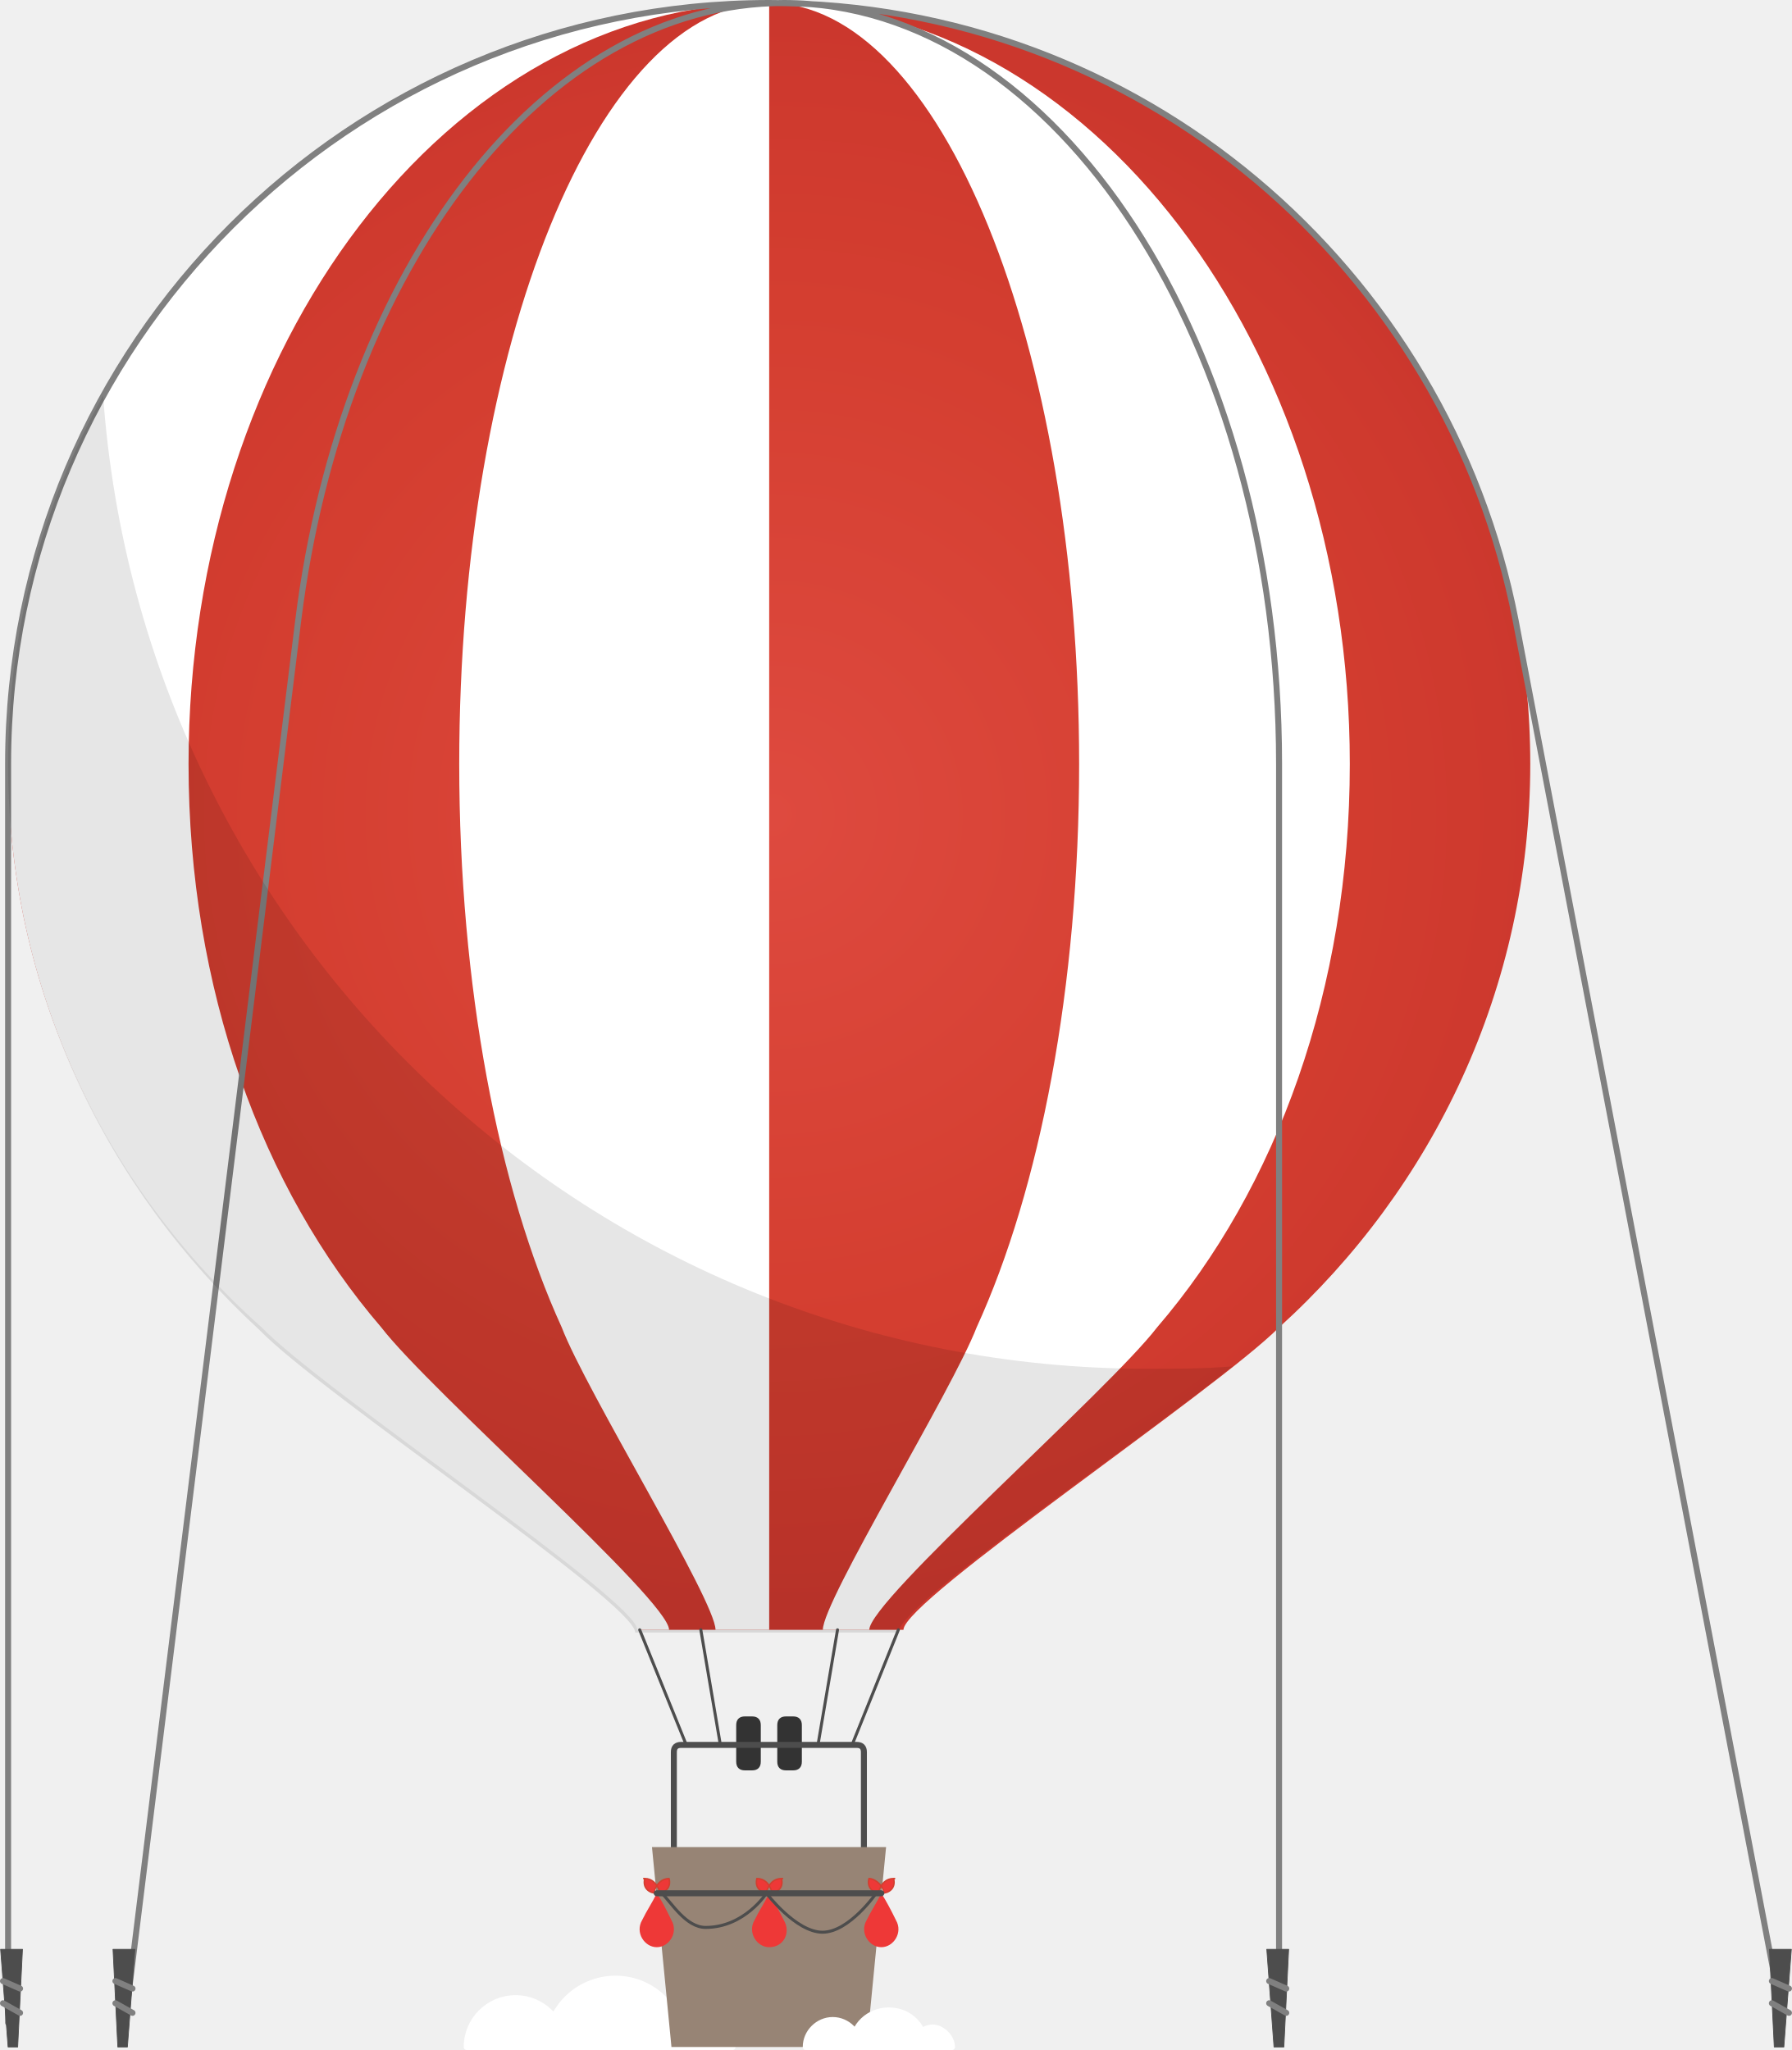
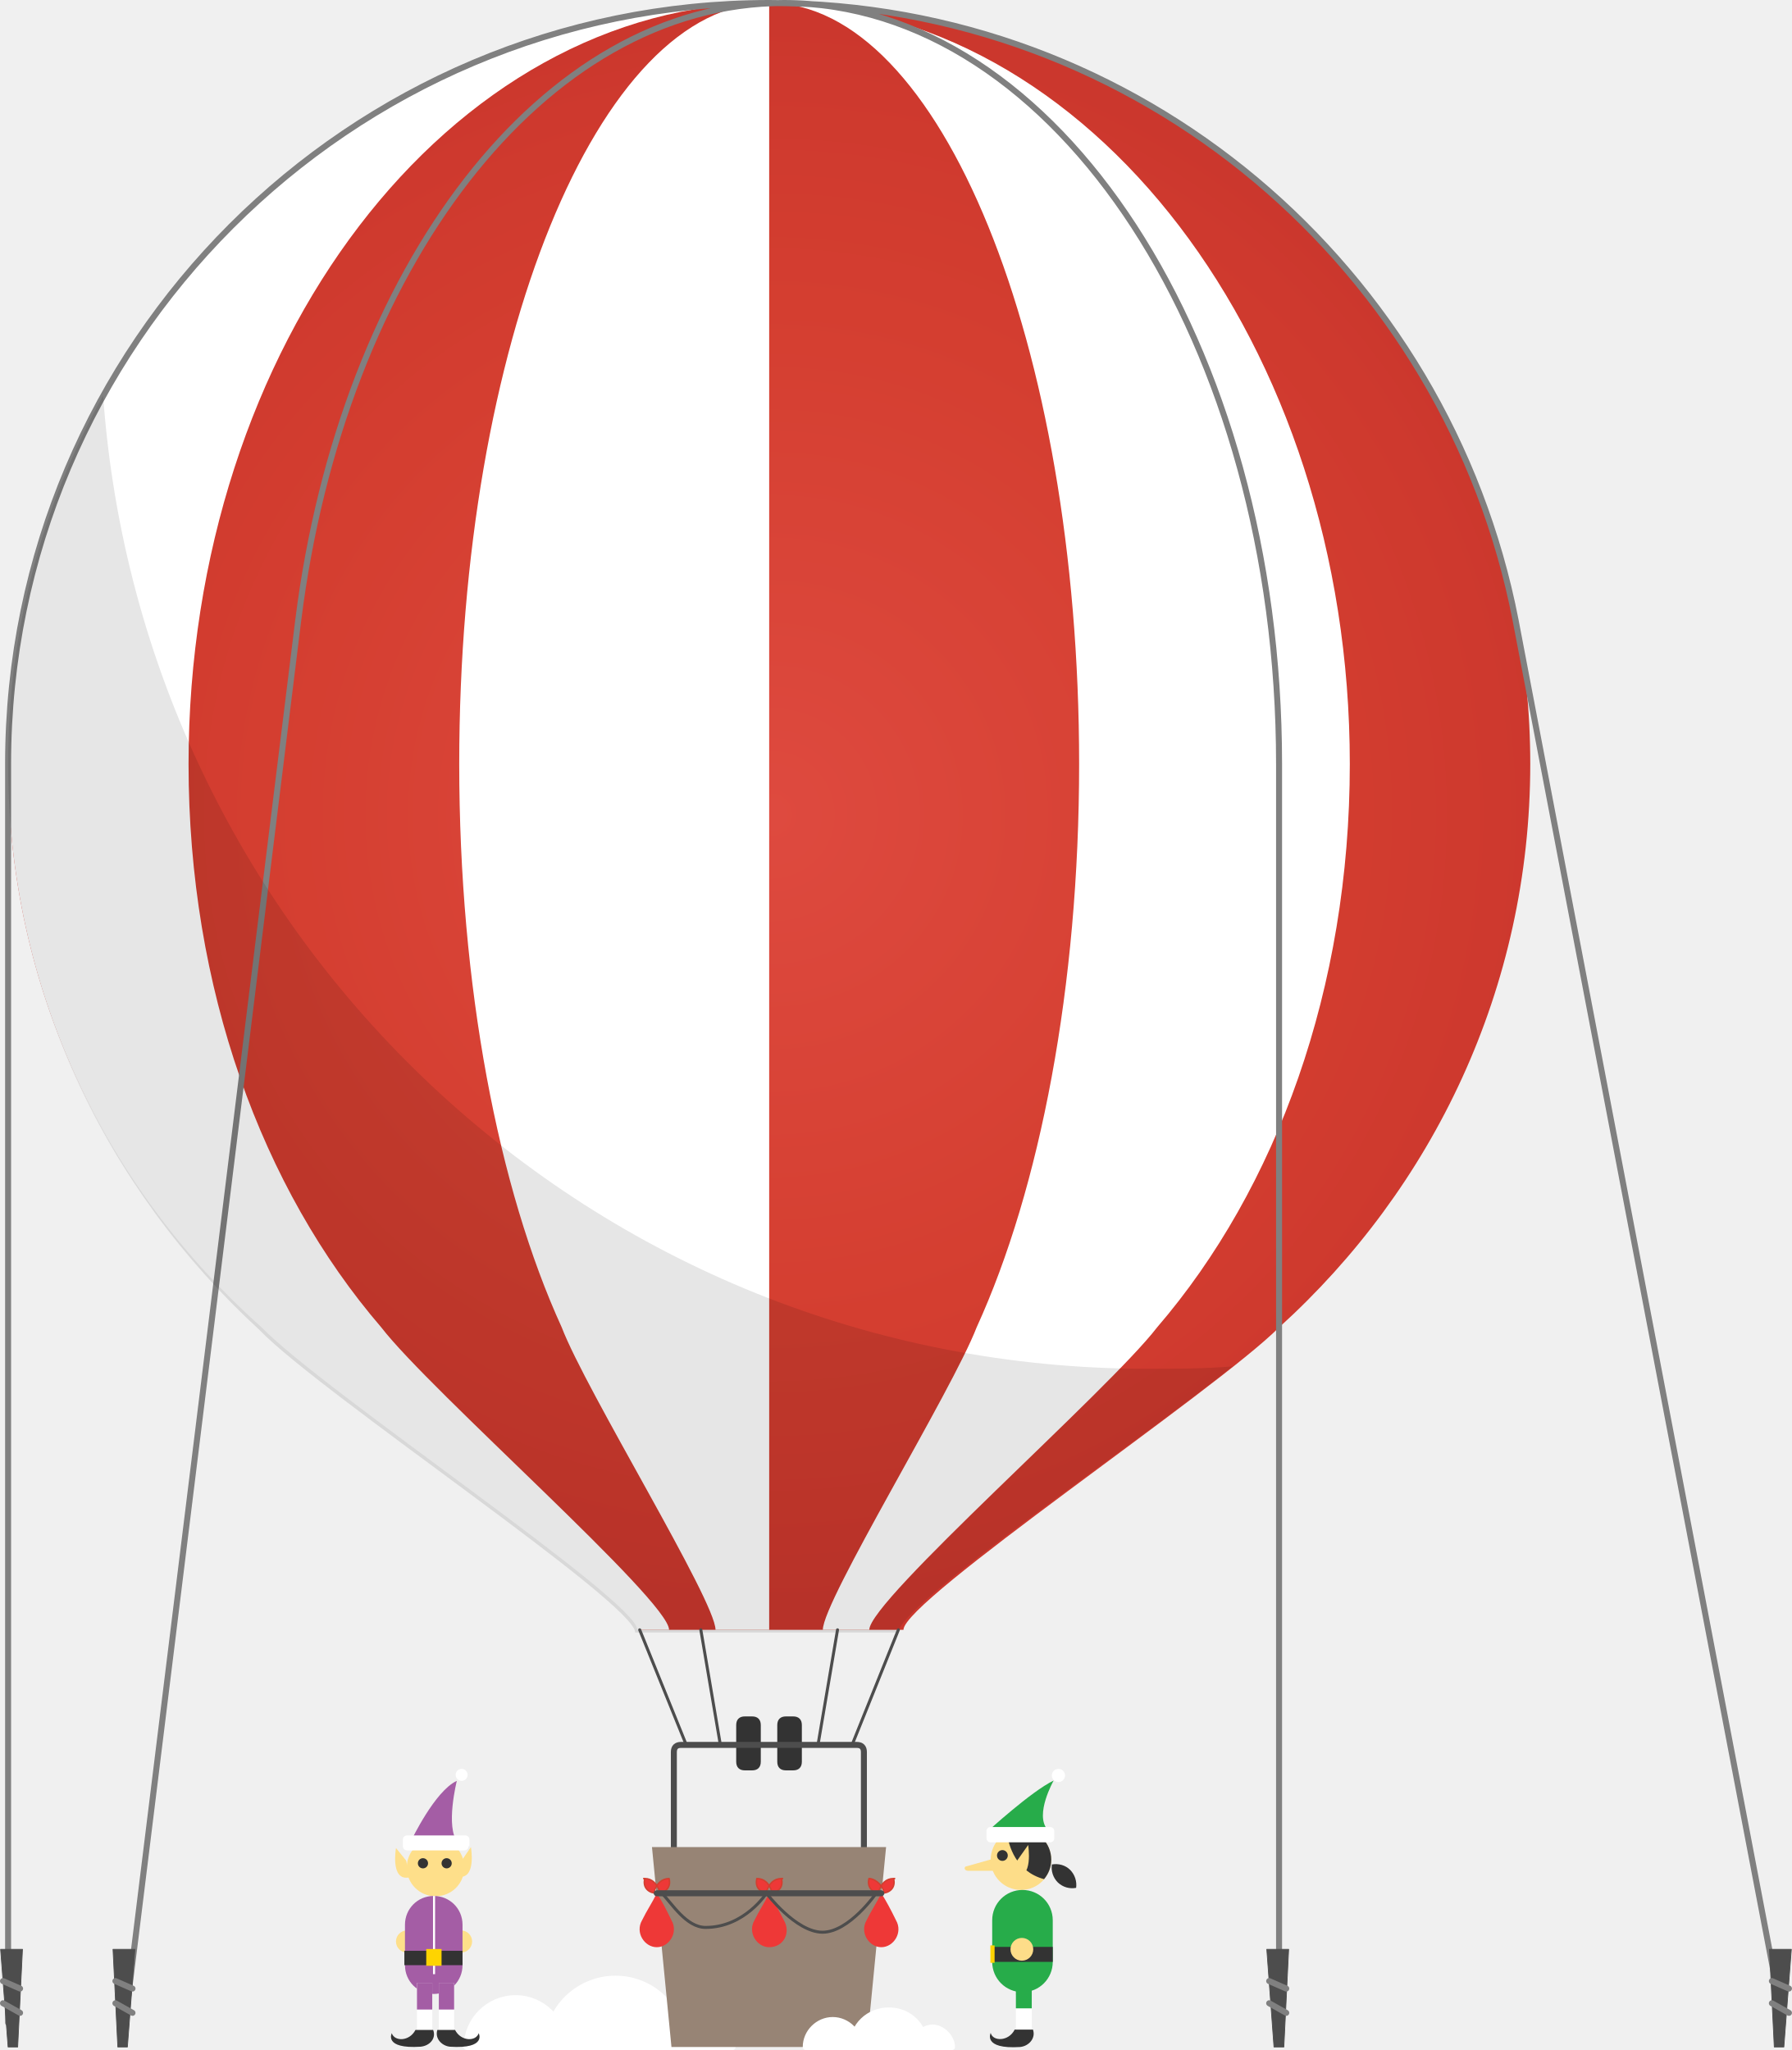
- <svg xmlns="http://www.w3.org/2000/svg" version="1.1" id="Layer_1" x="0px" y="0px" viewBox="115.5 203.5 597.8 684" style="enable-background:new 115.5 203.5 597.8 684;" xml:space="preserve">
-   <style type="text/css">
- 	.st0{fill:#FFFFFF;stroke:#FFFFFF;stroke-width:2;stroke-linejoin:round;stroke-miterlimit:10;}
- 	.st1{fill:#333333;stroke:#333333;stroke-linecap:round;stroke-linejoin:round;stroke-miterlimit:10;}
- 	.st2{fill:none;stroke:#4D4D4D;stroke-width:2;stroke-linecap:round;stroke-miterlimit:10;}
- 	.st3{fill:url(#SVGID_1_);}
- 	.st4{fill:#FFFFFF;}
- 	.st5{fill:#978475;}
- 	.st6{fill:none;stroke:#808080;stroke-width:2;stroke-linecap:round;stroke-miterlimit:10;}
- 	.st7{fill:#4D4D4D;stroke:#4D4D4D;stroke-width:0.25;stroke-linejoin:round;stroke-miterlimit:10;}
- 	.st8{opacity:0.1;enable-background:new    ;}
- 	.st9{fill:#EE3837;}
- 	.st10{fill:none;stroke:#4D4D4D;stroke-linecap:round;stroke-linejoin:round;stroke-miterlimit:10;}
- 	.st11{fill:#EE3837;stroke:#D33E2F;stroke-width:0.5;stroke-linejoin:round;stroke-miterlimit:10;}
- </style>
-   <path class="st0" d="M335.5,886.5c0-6.5,5.7-12.2,12.2-12.2s12.2,5.7,12.2,12.2H335.5L335.5,886.5z M298,886.5  c0-13,10.6-22.8,22.8-22.8c13,0,22.8,10.6,22.8,22.8H298z M271.2,886.5c0-9,7.3-16.3,16.3-16.3s16.3,7.3,16.3,16.3H271.2  L271.2,886.5z" />
-   <path class="st1" d="M368.8,791.3c0,1.6-0.8,2.4-2.4,2.4H364c-1.6,0-2.4-0.8-2.4-2.4v-12.2c0-1.6,0.8-2.4,2.4-2.4h2.4  c1.6,0,2.4,0.8,2.4,2.4V791.3z M375.3,791.3c0,1.6,0.8,2.4,2.4,2.4h2.4c1.6,0,2.4-0.8,2.4-2.4v-12.2c0-1.6-0.8-2.4-2.4-2.4h-2.4  c-1.6,0-2.4,0.8-2.4,2.4V791.3z" />
-   <path class="st2" d="M340.3,819.8v-31.7c0-1.6,0.8-2.4,2.4-2.4h58.6c1.6,0,2.4,0.8,2.4,2.4v31.7" />
-   <radialGradient id="SVGID_1_" cx="-1224.601" cy="1479.768" r="102.842" gradientTransform="matrix(-2.555 0 0 -2.555 -2756.233 4256.15)" gradientUnits="userSpaceOnUse">
-     <stop offset="0" style="stop-color:#DE4A3F" />
-     <stop offset="0.65" style="stop-color:#D43E30" />
-     <stop offset="0.928" style="stop-color:#CE392E" />
-     <stop offset="1" style="stop-color:#CB372D" />
-   </radialGradient>
-   <path class="st3" d="M118.2,458.4c0-140,113.9-253.9,253.9-253.9S626,317.6,626,458.4c0,74.9-32.6,141.6-83.8,188  c-21.2,21.2-125.3,91.1-125.3,100.9h-87.8c0-9.8-105-79.8-125.3-100.9C150.7,600,118.2,533.3,118.2,458.4L118.2,458.4z" />
-   <path class="st4" d="M118.2,458.4c0-140,113.9-253.9,253.9-253.9c-106.6,0-193.7,113.9-193.7,253.9c0,74.9,24.4,141.6,64.3,188  c16.3,21.2,96,91.1,96,100.9h-10.6c0-9.8-105-79.8-125.3-100.9C150.7,600,118.2,533.3,118.2,458.4z M441.3,646.4  c21.2-46.4,34.2-113.9,34.2-188c0-140-46.4-253.9-103.4-253.9c106.6,0,193.7,113.9,193.7,253.9c0,74.9-24.4,141.6-64.3,188  c-16.3,21.2-96,91.1-96,100.9H390C390,737.6,433.1,667.6,441.3,646.4L441.3,646.4z M302.9,646.4c-21.2-46.4-34.2-113.9-34.2-188  c0-140,46.4-253.9,103.4-253.9v542.8h-17.9C354.2,737.6,311,667.6,302.9,646.4L302.9,646.4z" />
-   <path class="st5" d="M404.6,886.5h-65.1l-6.5-66.7h78.1L404.6,886.5z" />
-   <path class="st6" d="M118.2,878.4v-420c0-140,113.9-253.9,253.9-253.9c123.7,0,226.2,88.7,249,205.9L709,871 M542.2,870.2V458.4  c0-140-74.1-253.9-165.2-253.9c-80.6,0-147.3,88.7-162,205.9l-57.8,468" />
-   <path class="st7" d="M121.4,886.5h-3.2l-2.5-32.6h7.3L121.4,886.5z" />
-   <path class="st6" d="M116.5,864.5l5.7,2.5 M116.5,871.9l5.7,3.2" />
-   <path class="st7" d="M158,886.5h-3.2l-1.6-32.6h7.3L158,886.5z" />
-   <path class="st6" d="M154,864.5l5.7,2.5 M154,871.9l5.7,3.2" />
-   <path class="st7" d="M543.8,886.5h-3.3l-2.4-32.6h7.3L543.8,886.5z" />
-   <path class="st6" d="M538.9,864.5l5.7,2.5 M538.9,871.9l5.7,3.2" />
-   <path class="st7" d="M710.6,886.5h-3.2l-1.6-32.6h7.3L710.6,886.5z" />
-   <path class="st6" d="M706.6,864.5l5.7,2.5 M706.6,871.9l5.7,3.2" />
-   <path class="st8" d="M118.2,458.4c0-44.8,11.4-86.3,31.7-122.9c13,181.5,163.6,324.7,348.3,324.7c9.8,0,18.7,0,28.5-0.8  c-35.8,28.5-111.5,79.8-111.5,88.8h-87.8c0-9.8-105-79.8-125.3-100.9C150.7,600,118.2,533.3,118.2,458.4L118.2,458.4z" />
-   <path class="st9" d="M334.6,835.2c-1.6,3.3-3.3,5.7-4.9,9c-2.4,4.1,0.8,9,4.9,9s7.3-4.9,4.9-9C337.9,840.9,336.3,837.7,334.6,835.2z   M409.5,835.2c-1.6,3.3-3.3,5.7-4.9,9c-2.4,4.1,0.8,9,4.9,9s7.3-4.9,4.9-9C412.8,840.9,411.1,837.7,409.5,835.2z M372.1,835.2  c-1.6,3.3-3.3,5.7-4.9,9c-2.4,4.1,0.8,9,4.9,9c4.9,0,7.3-4.9,4.9-9C375.3,840.9,373.7,837.7,372.1,835.2z" />
-   <path class="st10" d="M336.3,835.2c3.3,3.3,8.1,11.4,14.6,11.4c13,0,20.3-11.4,20.3-11.4s9.8,13,18.7,13s17.9-13,17.9-13   M344.4,785.6l-15.5-38.3 M399.8,785.6l15.4-38.3 M355.8,785.6l-6.5-38.3 M388.4,785.6l6.5-38.3" />
-   <path class="st0" d="M420.1,886.5c0-3.3,3.3-6.5,6.5-6.5s6.5,3.3,6.5,6.5H420.1z M399.8,886.5c0-7.3,5.7-12.2,12.2-12.2  c7.3,0,12.2,5.7,12.2,12.2H399.8L399.8,886.5z M384.3,886.5c0-4.9,4.1-9,9-9s9,4.1,9,9H384.3z" />
-   <path class="st11" d="M330.6,830.3C330.6,830.3,329.8,830.3,330.6,830.3C329.8,830.3,329.8,830.3,330.6,830.3  c-0.8,3.3,1.6,4.9,4.1,4.9h0.8v-0.8C334.6,832,333,830.3,330.6,830.3L330.6,830.3z M338.7,830.3  C339.5,830.3,339.5,830.3,338.7,830.3C339.5,830.3,339.5,830.3,338.7,830.3c0.8,3.3-1.6,4.9-4.1,4.9h-0.8v-0.8  C334.6,832,336.3,830.3,338.7,830.3L338.7,830.3z M368,830.3C367.2,830.3,367.2,830.3,368,830.3C367.2,830.3,367.2,830.3,368,830.3  c-0.8,3.3,1.6,4.9,4.1,4.9h0.8v-0.8C372.1,832,370.5,830.3,368,830.3L368,830.3z M376.2,830.3C376.2,830.3,377,830.3,376.2,830.3  C377,830.3,377,830.3,376.2,830.3c0.8,3.3-1.6,4.9-4.1,4.9h-0.8v-0.8C372.1,832,373.7,830.3,376.2,830.3L376.2,830.3z M405.4,830.3  C404.6,830.3,404.6,830.3,405.4,830.3C404.6,830.3,404.6,830.3,405.4,830.3c-0.8,3.3,1.6,4.9,4.1,4.9h0.8v-0.8  C409.5,832,407.1,830.3,405.4,830.3L405.4,830.3z M413.6,830.3C413.6,830.3,414.4,830.3,413.6,830.3  C414.4,830.3,414.4,830.3,413.6,830.3c0.8,3.3-1.6,4.9-4.1,4.9h-0.8v-0.8C409.5,832,411.1,830.3,413.6,830.3L413.6,830.3z" />
-   <path class="st2" d="M334.6,835.2h74.9" />
+ <svg xmlns="http://www.w3.org/2000/svg" viewBox="109.5 258.5 597.8 684">
+   <style>.st0{fill:#fff;stroke:#fff;stroke-width:2;stroke-miterlimit:10}.st0,.st1{stroke-linejoin:round}.st1{fill:#333;stroke:#333}.st1,.st2{stroke-linecap:round;stroke-miterlimit:10}.st2{fill:none;stroke:#4d4d4d;stroke-width:2}.st3{fill:url(#SVGID_1_)}.st4{fill:#fff}.st5{fill:#978475}.st6{fill:none;stroke:gray;stroke-width:2;stroke-linecap:round}.st6,.st7{stroke-miterlimit:10}.st7{fill:#4d4d4d;stroke:#4d4d4d;stroke-width:.25;stroke-linejoin:round}.st8{opacity:.1;enable-background:new}.st9{fill:#ee3837}.st10{fill:none;stroke:#4d4d4d;stroke-linecap:round}.st10,.st11{stroke-linejoin:round;stroke-miterlimit:10}.st11{fill:#ee3837;stroke:#d33e2f;stroke-width:.5}.st12{fill:#27ac4a}.st13{fill:#fddd89}.st14{fill:#333}.st15{fill:#fdd301}.st16{fill:#fedf8a}.st17{fill:#a45da5}.st18{fill:none;stroke:#fff;stroke-width:.691;stroke-miterlimit:10}.st19{fill:#fed401}</style>
+   <g id="Layer_1">
+     <path class="st0" d="M329.5 941.5c0-6.5 5.7-12.2 12.2-12.2s12.2 5.7 12.2 12.2h-24.4zm-37.5 0c0-13 10.6-22.8 22.8-22.8 13 0 22.8 10.6 22.8 22.8H292zm-26.8 0c0-9 7.3-16.3 16.3-16.3s16.3 7.3 16.3 16.3h-32.6z" />
+     <path class="st1" d="M362.8 846.3c0 1.6-.8 2.4-2.4 2.4H358c-1.6 0-2.4-.8-2.4-2.4v-12.2c0-1.6.8-2.4 2.4-2.4h2.4c1.6 0 2.4.8 2.4 2.4v12.2zm6.5 0c0 1.6.8 2.4 2.4 2.4h2.4c1.6 0 2.4-.8 2.4-2.4v-12.2c0-1.6-.8-2.4-2.4-2.4h-2.4c-1.6 0-2.4.8-2.4 2.4v12.2z" />
+     <path class="st2" d="M334.3 874.8v-31.7c0-1.6.8-2.4 2.4-2.4h58.6c1.6 0 2.4.8 2.4 2.4v31.7" />
+     <radialGradient id="SVGID_1_" cx="-1238.95" cy="-665.025" r="102.842" gradientTransform="matrix(-2.555 0 0 2.555 -2798.893 2229.48)" gradientUnits="userSpaceOnUse">
+       <stop offset="0" stop-color="#de4a3f" />
+       <stop offset=".65" stop-color="#d43e30" />
+       <stop offset=".928" stop-color="#ce392e" />
+       <stop offset="1" stop-color="#cb372d" />
+     </radialGradient>
+     <path class="st3" d="M112.2 513.4c0-140 113.9-253.9 253.9-253.9S620 372.6 620 513.4c0 74.9-32.6 141.6-83.8 188-21.2 21.2-125.3 91.1-125.3 100.9h-87.8c0-9.8-105-79.8-125.3-100.9-53.1-46.4-85.6-113.1-85.6-188z" />
+     <path class="st4" d="M112.2 513.4c0-140 113.9-253.9 253.9-253.9-106.6 0-193.7 113.9-193.7 253.9 0 74.9 24.4 141.6 64.3 188 16.3 21.2 96 91.1 96 100.9h-10.6c0-9.8-105-79.8-125.3-100.9-52.1-46.4-84.6-113.1-84.6-188zm323.1 188c21.2-46.4 34.2-113.9 34.2-188 0-140-46.4-253.9-103.4-253.9 106.6 0 193.7 113.9 193.7 253.9 0 74.9-24.4 141.6-64.3 188-16.3 21.2-96 91.1-96 100.9H384c0-9.7 43.1-79.7 51.3-100.9zm-138.4 0c-21.2-46.4-34.2-113.9-34.2-188 0-140 46.4-253.9 103.4-253.9v542.8h-17.9c0-9.7-43.2-79.7-51.3-100.9z" />
+     <path class="st5" d="M398.6 941.5h-65.1l-6.5-66.7h78.1l-6.5 66.7z" />
+     <path class="st6" d="M112.2 933.4v-420c0-140 113.9-253.9 253.9-253.9 123.7 0 226.2 88.7 249 205.9L703 926m-166.8-.8V513.4c0-140-74.1-253.9-165.2-253.9-80.6 0-147.3 88.7-162 205.9l-57.8 468" />
+     <path class="st7" d="M115.4 941.5h-3.2l-2.5-32.6h7.3l-1.6 32.6z" />
+     <path class="st6" d="M110.5 919.5l5.7 2.5m-5.7 4.9l5.7 3.2" />
+     <path class="st7" d="M152 941.5h-3.2l-1.6-32.6h7.3l-2.5 32.6z" />
+     <path class="st6" d="M148 919.5l5.7 2.5m-5.7 4.9l5.7 3.2" />
+     <path class="st7" d="M537.8 941.5h-3.3l-2.4-32.6h7.3l-1.6 32.6z" />
+     <path class="st6" d="M532.9 919.5l5.7 2.5m-5.7 4.9l5.7 3.2" />
+     <path class="st7" d="M704.6 941.5h-3.2l-1.6-32.6h7.3l-2.5 32.6z" />
+     <path class="st6" d="M700.6 919.5l5.7 2.5m-5.7 4.9l5.7 3.2" />
+     <path class="st8" d="M112.2 513.4c0-44.8 11.4-86.3 31.7-122.9 13 181.5 163.6 324.7 348.3 324.7 9.8 0 18.7 0 28.5-.8-35.8 28.5-111.5 79.8-111.5 88.8h-87.8c0-9.8-105-79.8-125.3-100.9-51.4-47.3-83.9-114-83.9-188.9z" />
+     <path class="st9" d="M328.6 890.2c-1.6 3.3-3.3 5.7-4.9 9-2.4 4.1.8 9 4.9 9s7.3-4.9 4.9-9c-1.6-3.3-3.2-6.5-4.9-9zm74.9 0c-1.6 3.3-3.3 5.7-4.9 9-2.4 4.1.8 9 4.9 9s7.3-4.9 4.9-9c-1.6-3.3-3.3-6.5-4.9-9zm-37.4 0c-1.6 3.3-3.3 5.7-4.9 9-2.4 4.1.8 9 4.9 9 4.9 0 7.3-4.9 4.9-9-1.7-3.3-3.3-6.5-4.9-9z" />
+     <path class="st10" d="M330.3 890.2c3.3 3.3 8.1 11.4 14.6 11.4 13 0 20.3-11.4 20.3-11.4s9.8 13 18.7 13 17.9-13 17.9-13m-63.4-49.6l-15.5-38.3m70.9 38.3l15.4-38.3m-59.4 38.3l-6.5-38.3m39.1 38.3l6.5-38.3" />
+     <path class="st0" d="M414.1 941.5c0-3.3 3.3-6.5 6.5-6.5s6.5 3.3 6.5 6.5h-13zm-20.3 0c0-7.3 5.7-12.2 12.2-12.2 7.3 0 12.2 5.7 12.2 12.2h-24.4zm-15.5 0c0-4.9 4.1-9 9-9s9 4.1 9 9h-18z" />
+     <path class="st11" d="M324.6 885.3s-.8 0 0 0c-.8 0-.8 0 0 0-.8 3.3 1.6 4.9 4.1 4.9h.8v-.8c-.9-2.4-2.5-4.1-4.9-4.1zm8.1 0c.8 0 .8 0 0 0 .8 0 .8 0 0 0 .8 3.3-1.6 4.9-4.1 4.9h-.8v-.8c.8-2.4 2.5-4.1 4.9-4.1zm29.3 0c-.8 0-.8 0 0 0-.8 0-.8 0 0 0-.8 3.3 1.6 4.9 4.1 4.9h.8v-.8c-.8-2.4-2.4-4.1-4.9-4.1zm8.2 0s.8 0 0 0c.8 0 .8 0 0 0 .8 3.3-1.6 4.9-4.1 4.9h-.8v-.8c.8-2.4 2.4-4.1 4.9-4.1zm29.2 0c-.8 0-.8 0 0 0-.8 0-.8 0 0 0-.8 3.3 1.6 4.9 4.1 4.9h.8v-.8c-.8-2.4-3.2-4.1-4.9-4.1zm8.2 0s.8 0 0 0c.8 0 .8 0 0 0 .8 3.3-1.6 4.9-4.1 4.9h-.8v-.8c.8-2.4 2.4-4.1 4.9-4.1z" />
+     <path class="st2" d="M328.6 890.2h74.9" />
+   </g>
+   <g id="Layer_2">
+     <path class="st12" d="M438.8 869.7s14.7-13.5 22.2-17.1c0 0-6.4 11.3-2.1 16.3l-20.1.8z" />
+     <path class="st13" d="M440 879c0 5.6 4.5 10.1 10.1 10.1s10.1-4.5 10.1-10.1-4.5-10.1-10.1-10.1S440 873.4 440 879z" />
+     <path class="st14" d="M445.4 870.1c1.4-.7 3-1.2 4.7-1.2 5.6 0 10.1 4.5 10.1 10.1 0 2.5-.9 4.7-2.4 6.5-9.5-2.6-11.8-11.2-12.4-15.4z" />
+     <path class="st13" d="M447.2 881.6l5.3-7.5s1.9 11.8-4.6 10.3l-.7-2.8z" />
+     <path class="st4" d="M438.6 871.9c0 .7.6 1.3 1.3 1.3h20c.7 0 1.3-.6 1.3-1.3v-2.5c0-.7-.6-1.3-1.3-1.3h-20c-.7 0-1.3.6-1.3 1.3v2.5z" />
+     <circle class="st14" cx="443.9" cy="877.6" r="1.8" />
+     <path class="st12" d="M440.5 913.1c0 5.6 4.5 10.1 10.1 10.1s10.1-4.5 10.1-10.1v-13.9c0-5.6-4.5-10.1-10.1-10.1s-10.1 4.5-10.1 10.1v13.9z" />
+     <path class="st4" d="M448.4 924.2v12.4h5.3v-12.4" />
+     <path class="st12" d="M452.5 917.4c-3.5 0-4.1 1.8-4.1 3.6v7.6h5.3V920l-1.2-2.6z" />
+     <path class="st14" d="M454.1 935.7H448c-2 4-7.3 4-8 1.1 0 0-2.8 5.5 9.8 4.7 3-.3 5.3-3 4.3-5.8zm-13.6-27.6h20.2v5h-20.2z" />
+     <path class="st15" d="M439.9 907.6h1.4v5.8h-1.4z" />
+     <circle class="st4" cx="462.6" cy="850.9" r="2.2" />
+     <circle class="st13" cx="450.4" cy="908.9" r="3.8" />
+     <path class="st13" d="M441.5 878.5l-9.5 2.7c-1 0-1 1.5.5 1.5h11.3l-2.3-4.2z" />
+     <path class="st14" d="M462.4 886.6c1.7 1.6 3.9 2.2 6.1 1.8.3-2.1-.4-4.4-2-6s-3.9-2.2-6.1-1.8c-.3 2.2.4 4.4 2 6z" />
+   </g>
+   <g id="Layer_3">
+     <circle class="st16" cx="245.3" cy="906.3" r="3.7" />
+     <circle class="st16" cx="263.3" cy="906.3" r="3.7" />
+     <path class="st17" d="M246.7 872.6s7.9-16.6 15.2-19.9c0 0-3.9 15.5.3 20.5l-15.5-.6z" />
+     <path class="st16" d="M264.4 881.6c0 5.3-4.2 9.6-9.6 9.6-5.3 0-9.6-4.2-9.6-9.6 0-5.3 4.2-9.6 9.6-9.6 5.1-.3 9.6 4.2 9.6 9.6z" />
+     <path class="st4" d="M265.8 874.5c0 .8-.6 1.4-1.4 1.4h-19.1c-.8 0-1.4-.6-1.4-1.4v-2.2c0-.8.6-1.4 1.4-1.4h19.4c.8 0 1.4.6 1.4 1.4v2.2h-.3z" />
+     <circle class="st14" cx="250.6" cy="880.2" r="1.7" />
+     <circle class="st14" cx="258.5" cy="880.2" r="1.7" />
+     <path class="st17" d="M263.8 914.2c0 5.3-4.2 9.6-9.6 9.6-5.3 0-9.6-4.2-9.6-9.6v-13.5c0-5.3 4.2-9.6 9.6-9.6 5.3 0 9.6 4.2 9.6 9.6v13.5z" />
+     <path class="st4" d="M248.6 920.1v16.8h5.1v-16.8" />
+     <path class="st17" d="M248.6 920.1v8.9h5.1v-8.9" />
+     <path class="st14" d="M254 935.8h-5.9c-2 3.9-7 3.9-7.9 1.1 0 0-2.8 5.3 9.6 4.5 3.1-.3 5.3-2.8 4.2-5.6z" />
+     <path class="st4" d="M261 920.1v16.8h-5.1v-16.8" />
+     <path class="st17" d="M261 920.1v8.9h-5.1v-8.9" />
+     <path class="st14" d="M255.4 935.8h5.9c2 3.9 7 3.9 7.9 1.1 0 0 2.8 5.3-9.6 4.5-2.8-.3-5.1-2.8-4.2-5.6z" />
+     <path class="st18" d="M254.3 891.1v26.1" />
+     <path class="st14" d="M244.4 909.4h19.4v4.8h-19.4z" />
+     <path class="st19" d="M251.7 908.8h5.1v5.6h-5.1z" />
+     <circle class="st4" cx="263.5" cy="850.7" r="2" />
+     <path class="st16" d="M245 879.3l-3.4-4.2s-2 11.2 4.5 9.8l-1.1-5.6zm18.5 0l3.1-4.5s2 11.2-4.5 9.8l1.4-5.3z" />
+   </g>
</svg>
